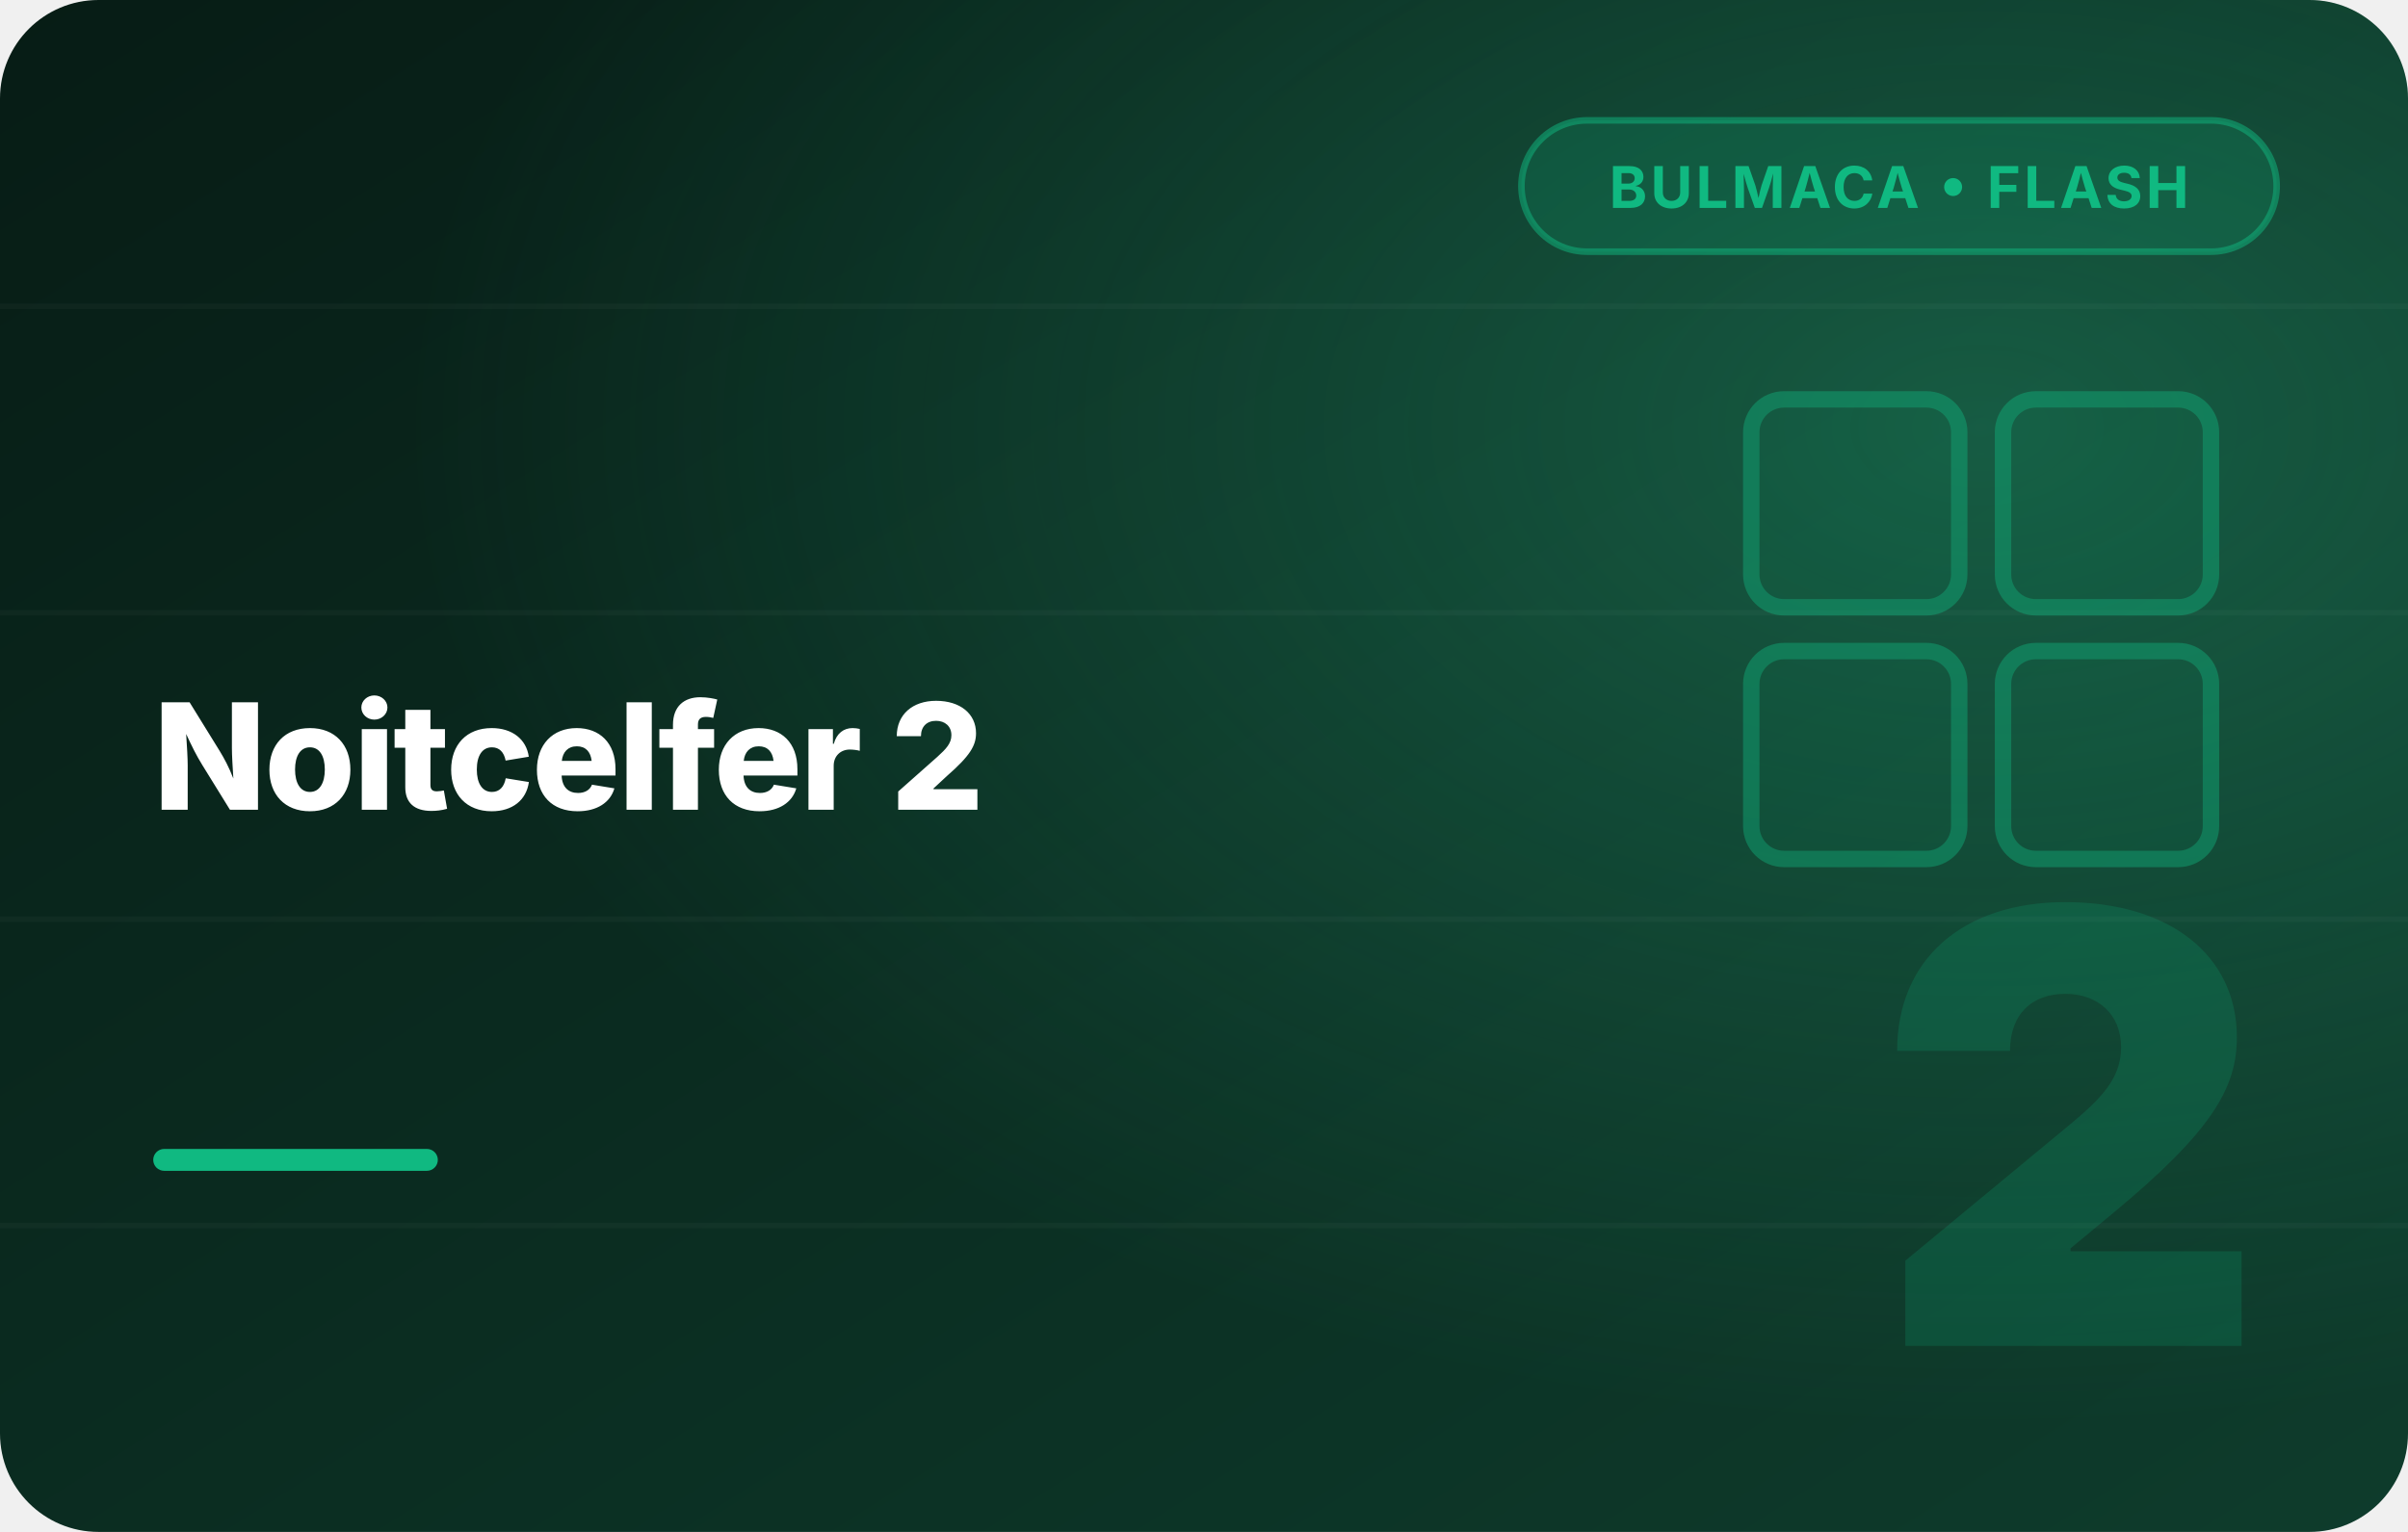
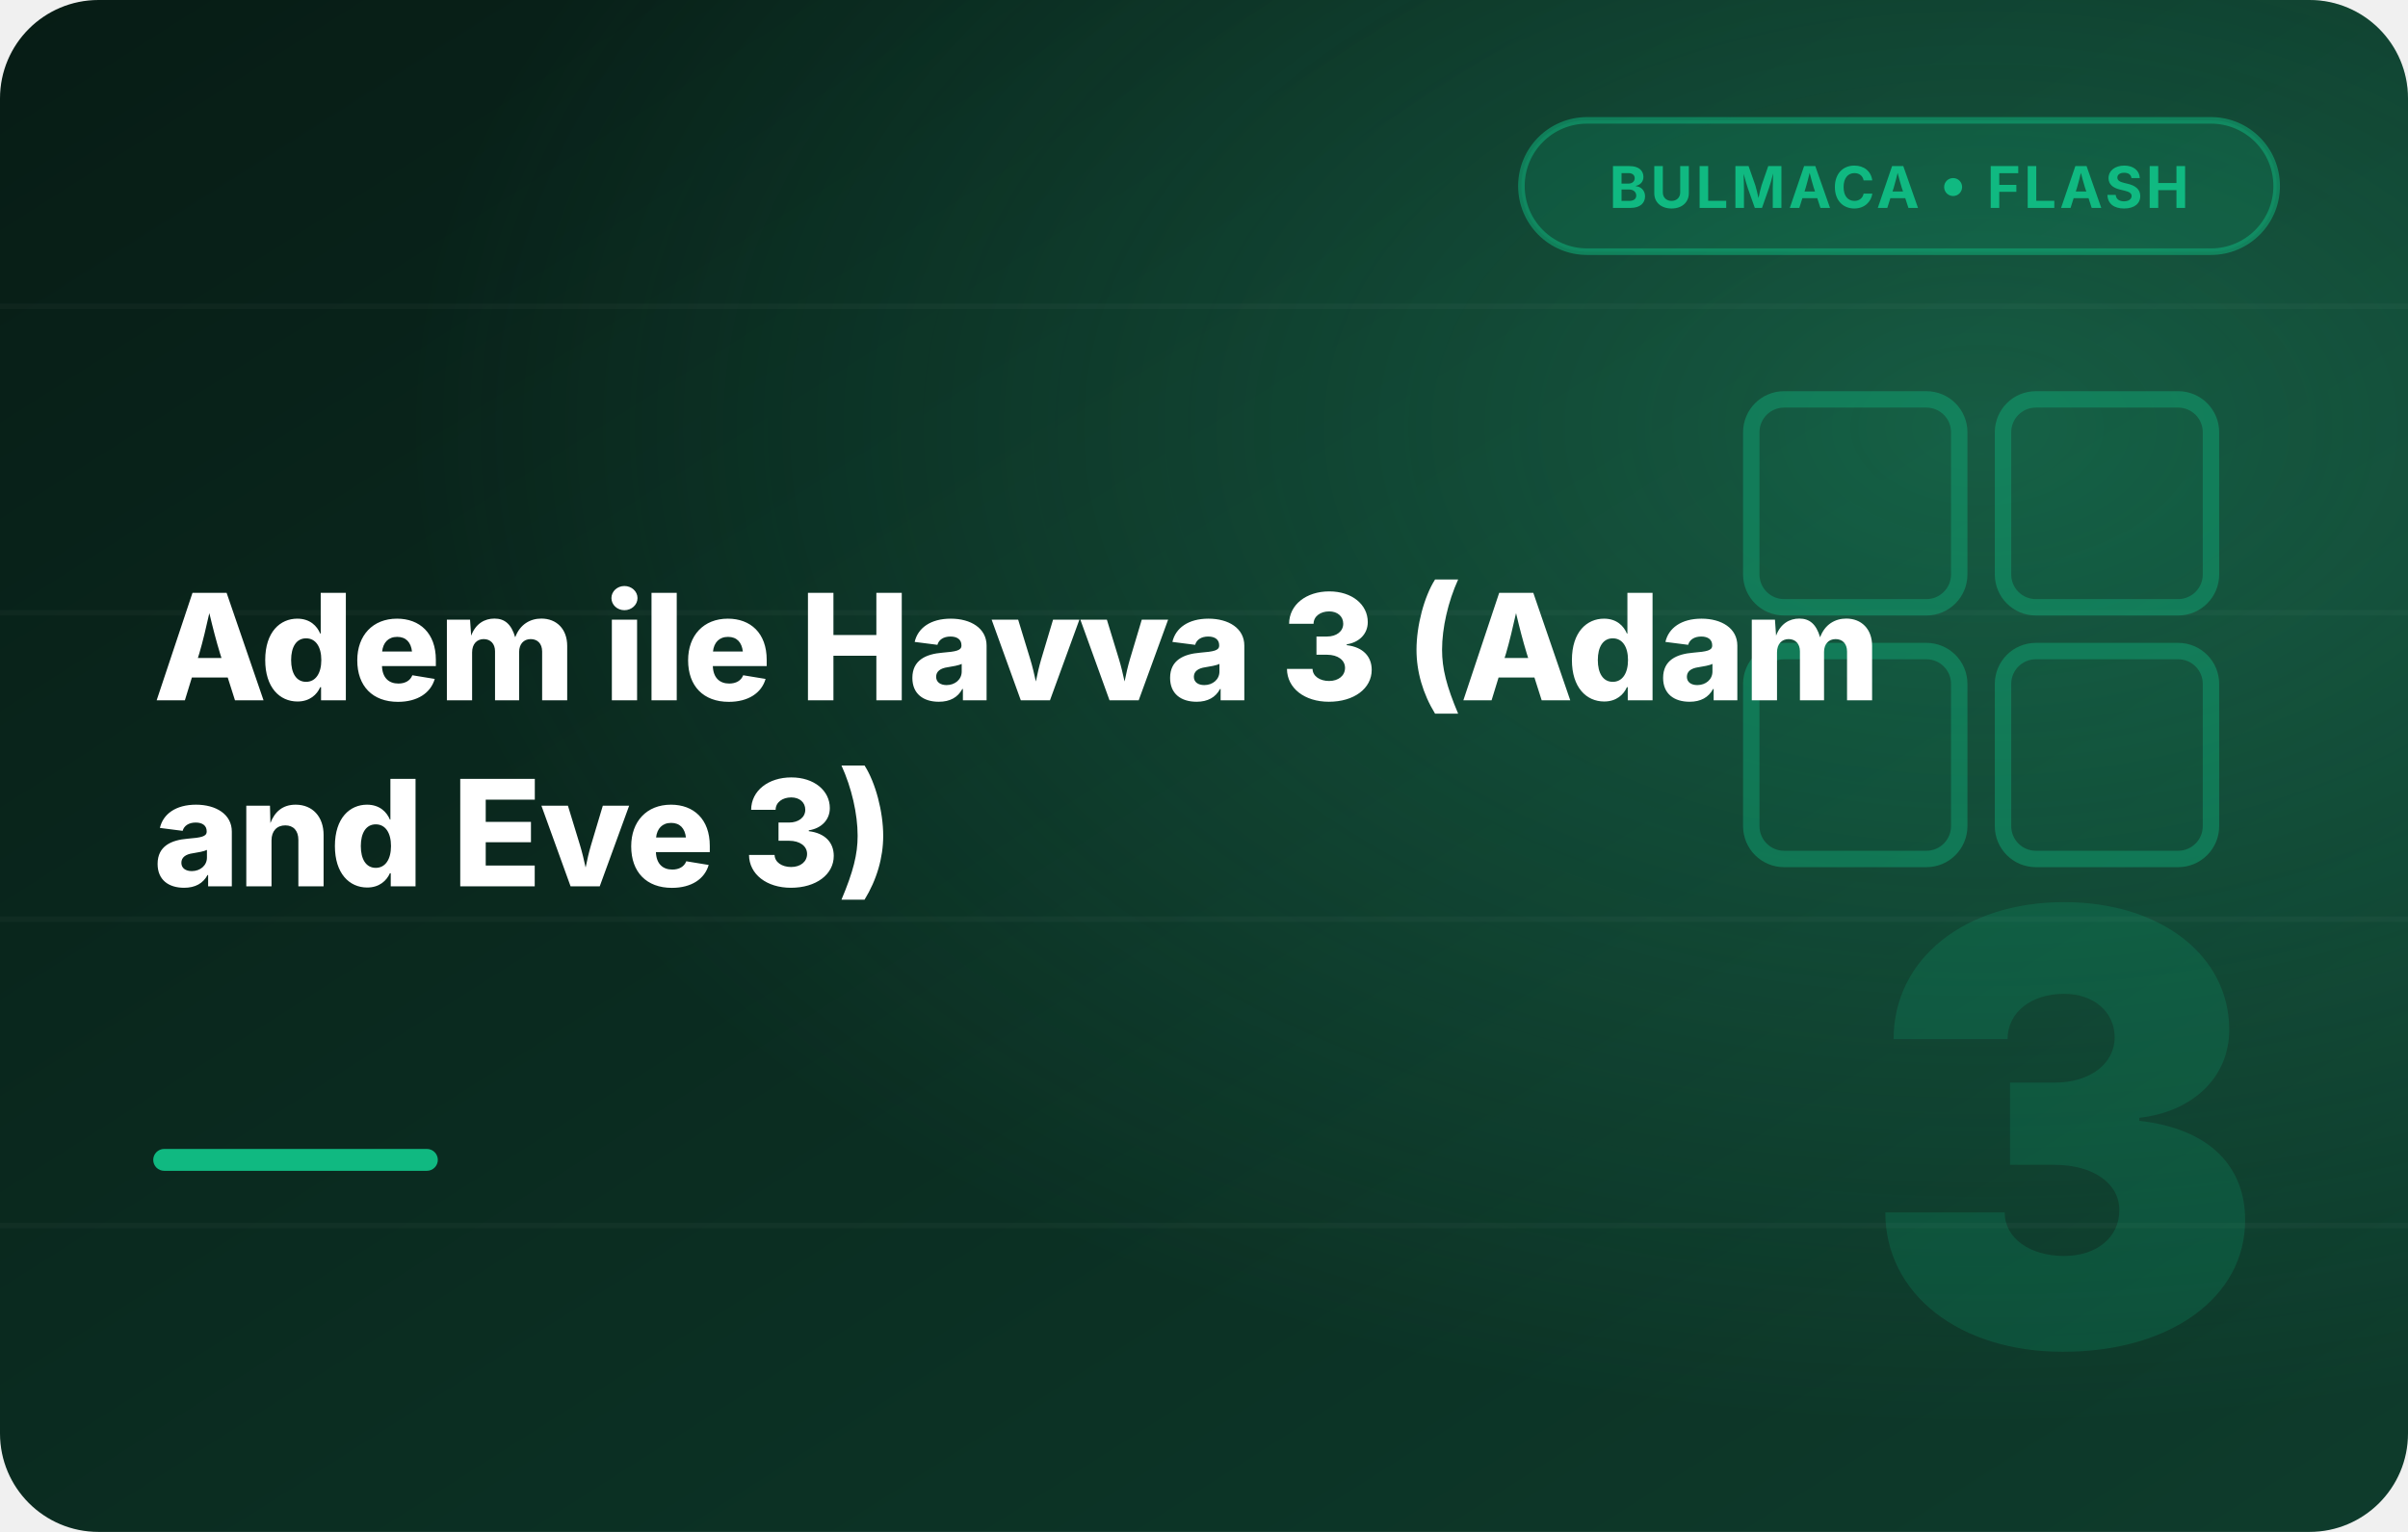
<svg xmlns="http://www.w3.org/2000/svg" viewBox="0 0 440 280" width="440" height="280">
  <defs>
-     <linearGradient id="g-noitcelfer-2" x1="0" y1="0" x2="1" y2="1">
+     <linearGradient id="g-adem-ile-havva-3-adam-and-eve-3" x1="0" y1="0" x2="1" y2="1">
      <stop offset="0%" stop-color="#071c15" />
      <stop offset="100%" stop-color="#0e3c2c" />
    </linearGradient>
-     <radialGradient id="r-noitcelfer-2" cx="0.82" cy="0.28" r="0.65">
+     <radialGradient id="r-adem-ile-havva-3-adam-and-eve-3" cx="0.82" cy="0.28" r="0.65">
      <stop offset="0%" stop-color="#34d399" stop-opacity="0.28" />
      <stop offset="100%" stop-color="#34d399" stop-opacity="0" />
    </radialGradient>
  </defs>
-   <rect width="440" height="280" rx="18" fill="url(#g-noitcelfer-2)" />
-   <rect width="440" height="280" rx="18" fill="url(#r-noitcelfer-2)" />
+   <rect width="440" height="280" rx="18" fill="url(#g-adem-ile-havva-3-adam-and-eve-3)" />
+   <rect width="440" height="280" rx="18" fill="url(#r-adem-ile-havva-3-adam-and-eve-3)" />
  <path d="M0 56 H440 M0 112 H440 M0 168 H440 M0 224 H440" stroke="#ffffff" stroke-opacity="0.03" stroke-width="1" />
-   <text x="414" y="246" text-anchor="end" fill="#10b981" fill-opacity="0.18" font-family="Inter,Arial,sans-serif" font-size="110" font-weight="900">2</text>
+   <text x="414" y="246" text-anchor="end" fill="#10b981" fill-opacity="0.18" font-family="Inter,Arial,sans-serif" font-size="110" font-weight="900">3</text>
  <g transform="translate(362,115)" stroke="#10b981" stroke-width="3" fill="#10b981" fill-opacity="0.12" opacity="0.4">
    <rect x="-42" y="-42" width="38" height="38" rx="6" />
    <rect x="4" y="-42" width="38" height="38" rx="6" />
    <rect x="-42" y="4" width="38" height="38" rx="6" />
    <rect x="4" y="4" width="38" height="38" rx="6" />
  </g>
  <rect x="278" y="22" width="138" height="24" rx="12" fill="#10b981" fill-opacity="0.16" stroke="#10b981" stroke-opacity="0.5" stroke-width="1.2" />
  <text x="347" y="38" text-anchor="middle" fill="#10b981" font-family="Inter,Segoe UI,Arial,sans-serif" font-size="10.5" font-weight="700" letter-spacing="0.6">BULMACA • FLASH</text>
-   <text x="28" y="148" fill="#ffffff" font-family="Inter,Segoe UI,Arial,sans-serif" font-size="27" font-weight="800" letter-spacing="-0.4">Noitcelfer 2</text>
+   <text x="28" y="128" fill="#ffffff" font-family="Inter,Segoe UI,Arial,sans-serif" font-size="27" font-weight="800" letter-spacing="-0.4">Adem ile Havva 3 (Adam</text>
+   <text x="28" y="162" fill="#ffffff" font-family="Inter,Segoe UI,Arial,sans-serif" font-size="27" font-weight="800" letter-spacing="-0.4">and Eve 3)</text>
  <rect x="28" y="210" width="52" height="4" rx="2" fill="#10b981" />
</svg>
